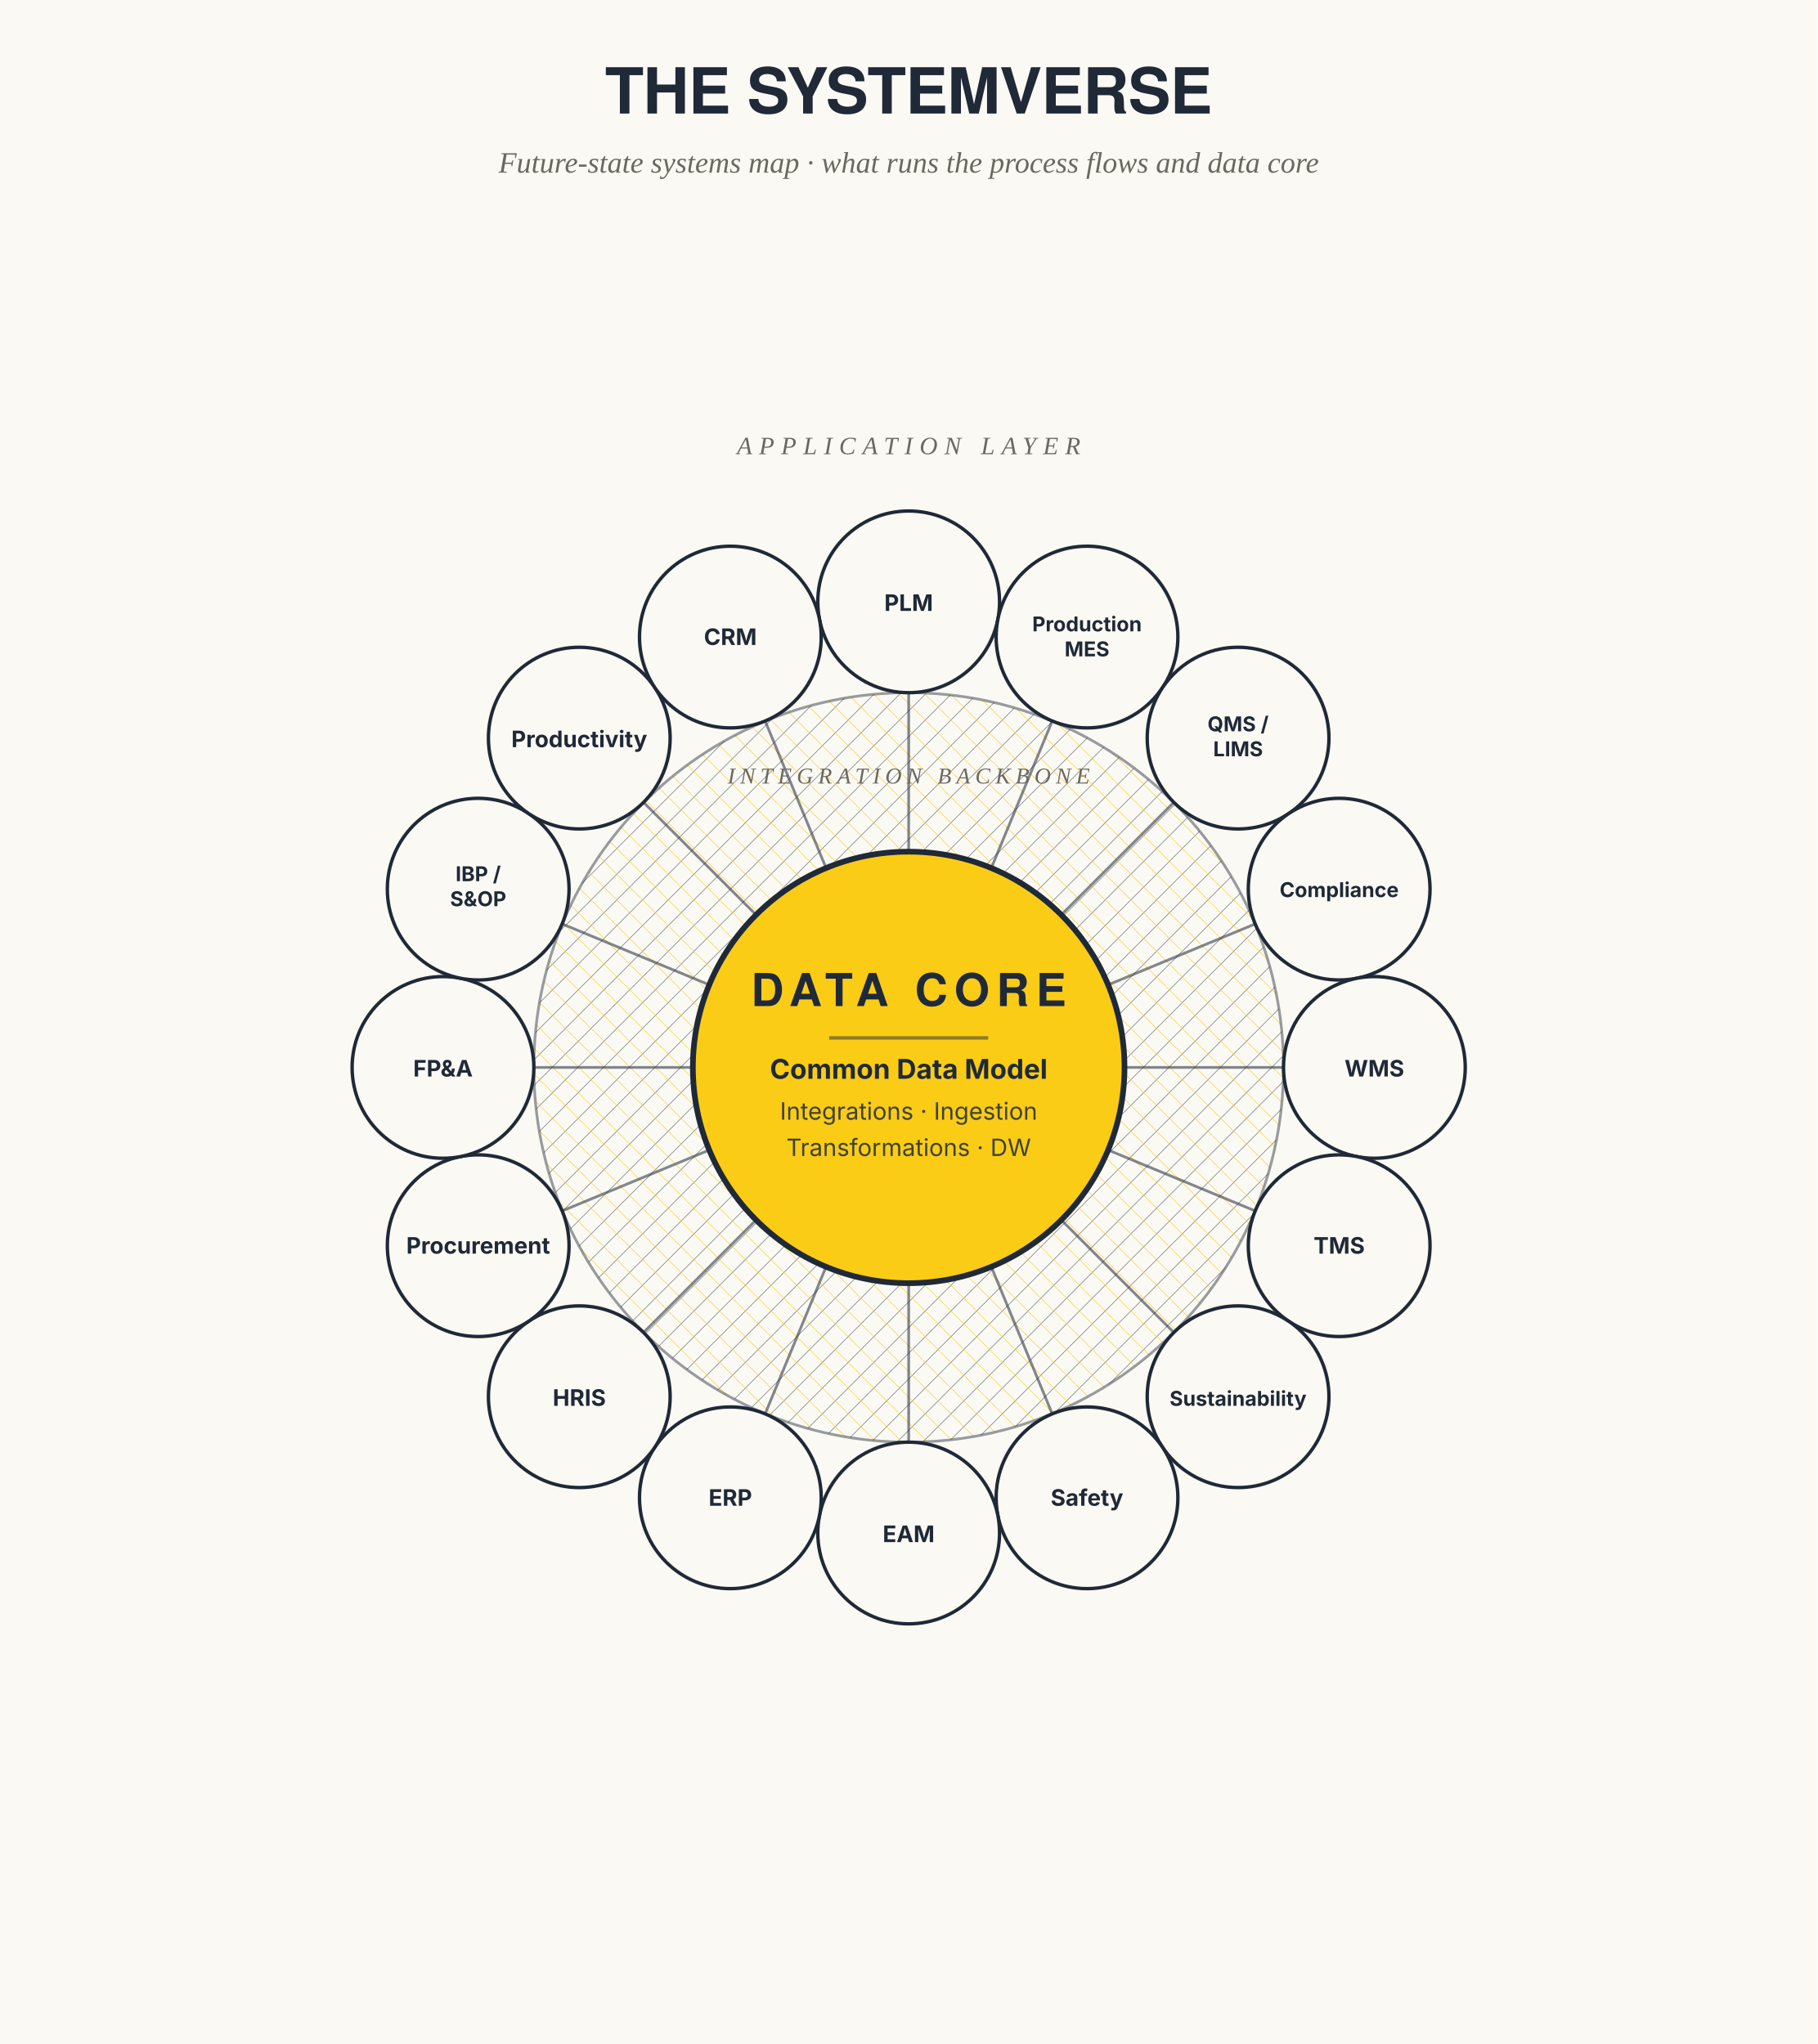
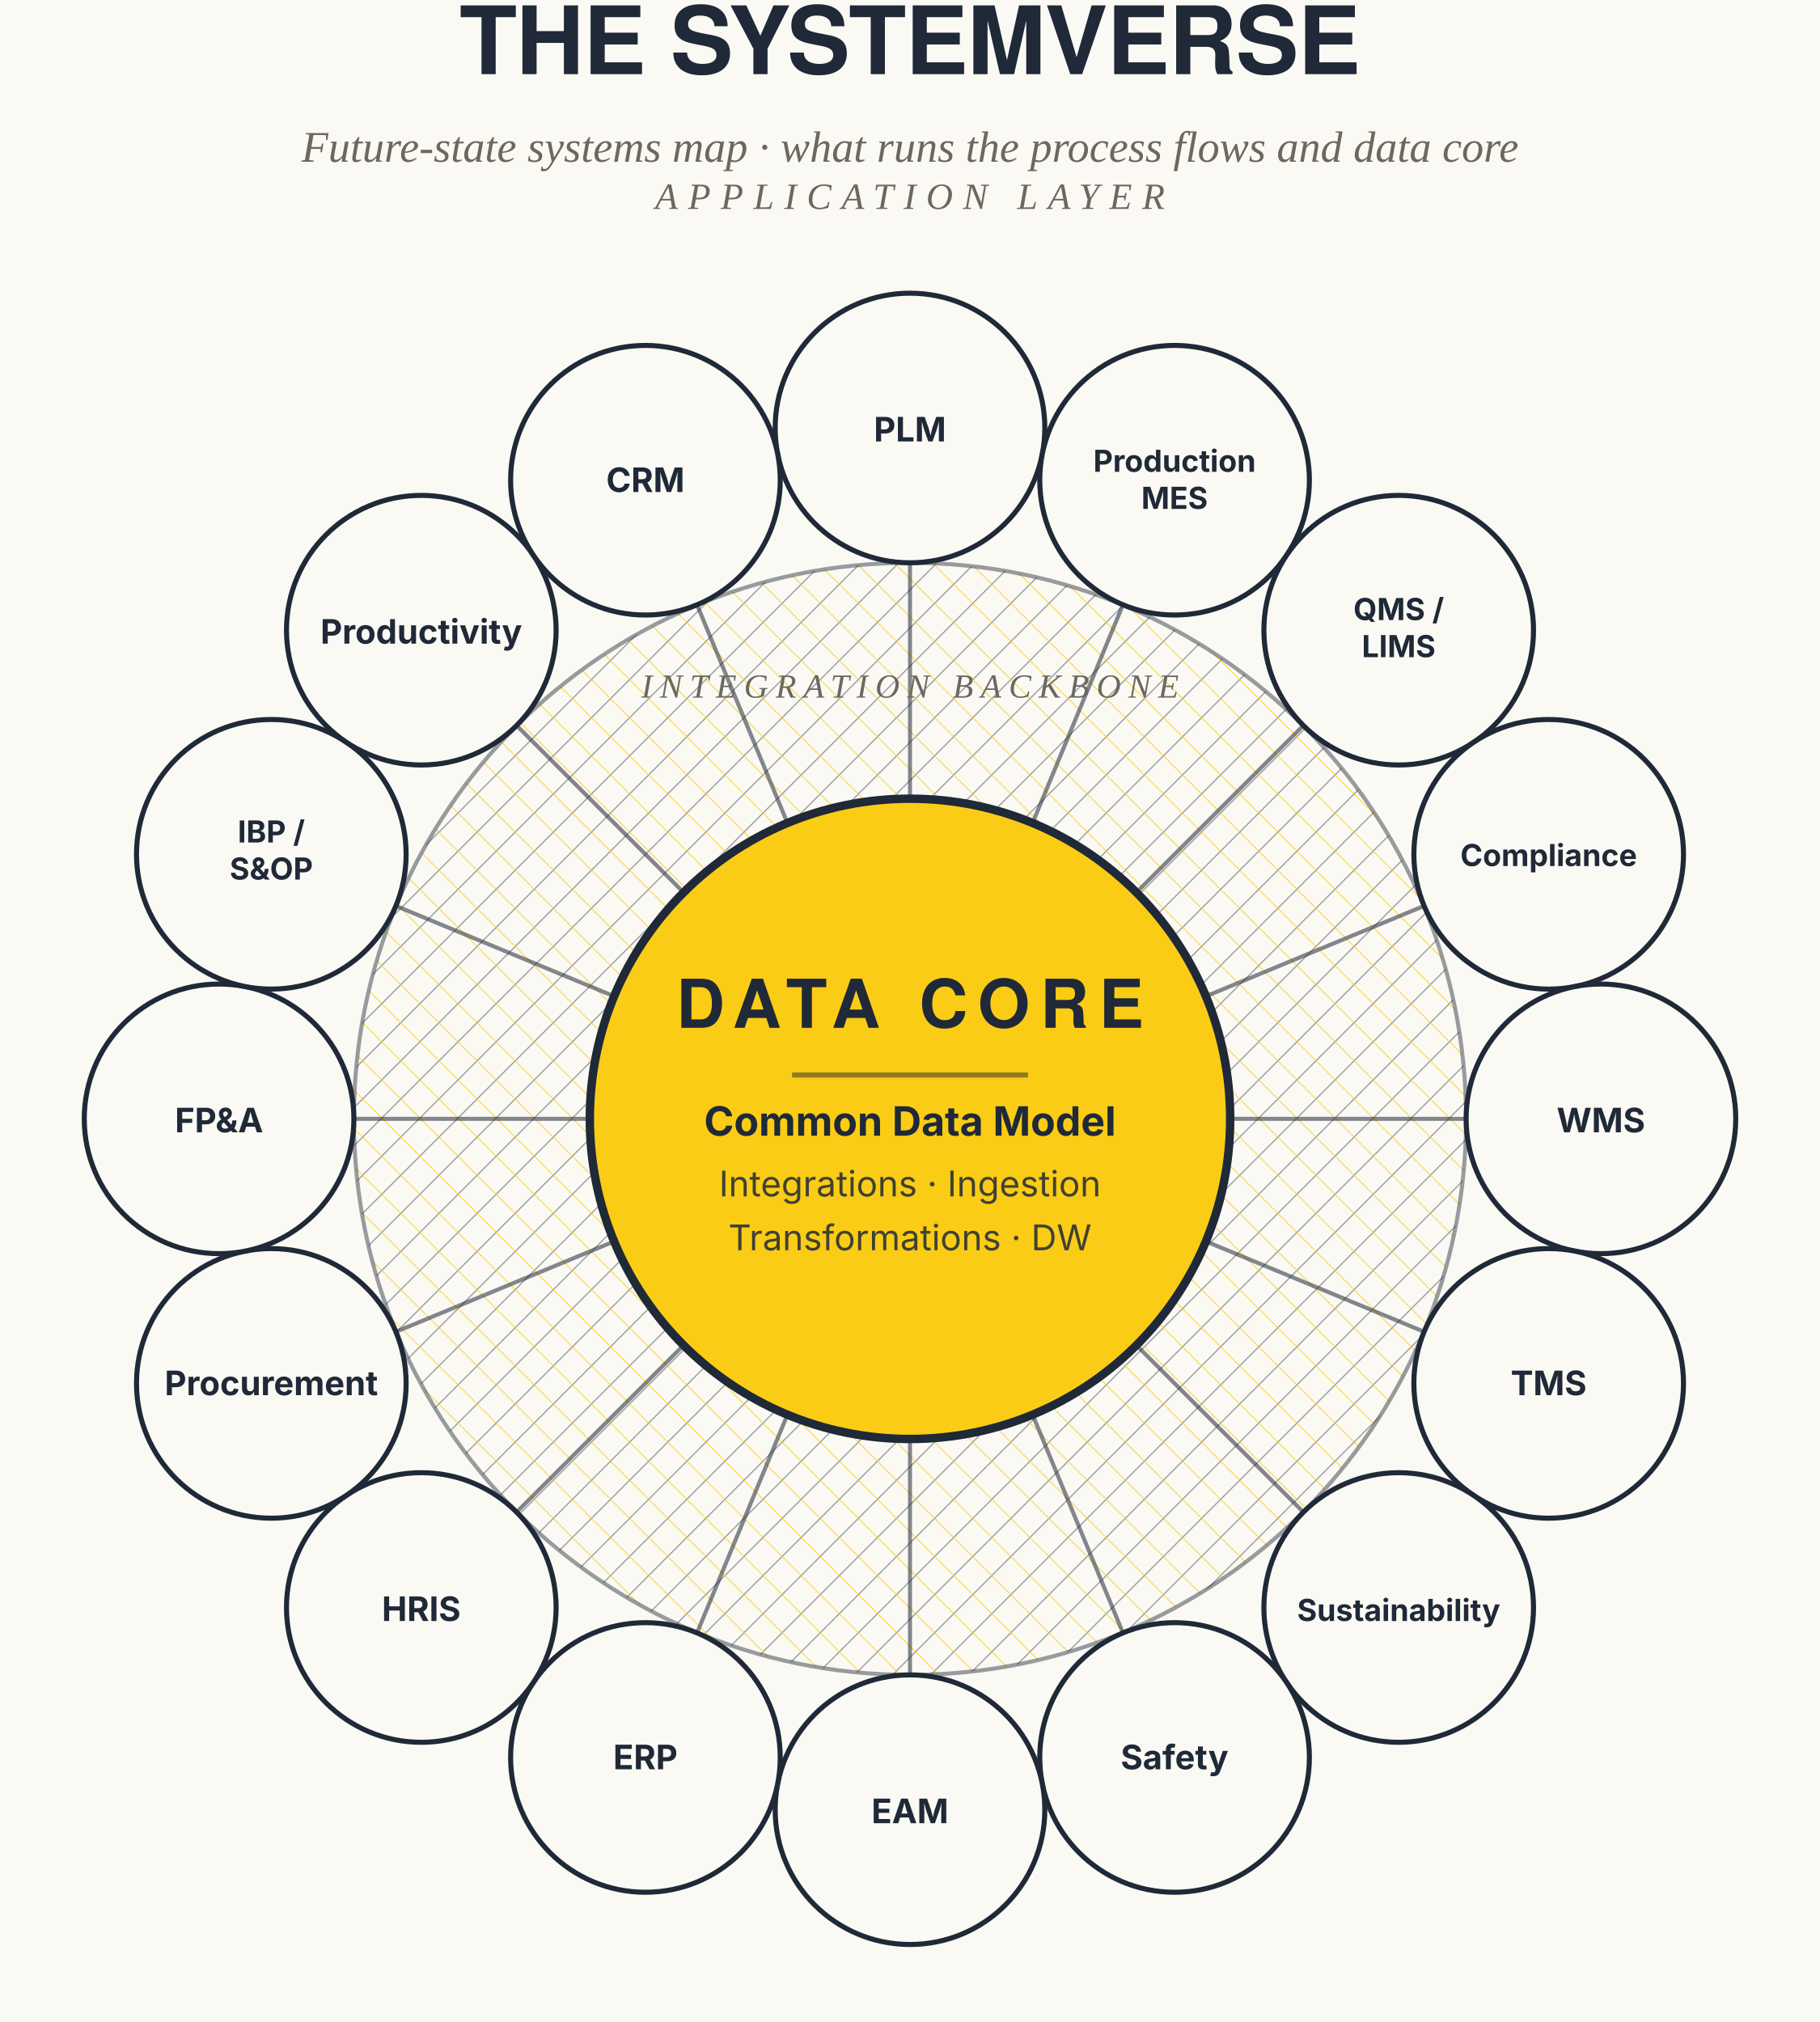
- <svg xmlns="http://www.w3.org/2000/svg" viewBox="0 0 800 900" role="img" aria-labelledby="sv-title sv-desc">
+ <svg xmlns="http://www.w3.org/2000/svg" viewBox="130 28 540 600" role="img" aria-labelledby="sv-title sv-desc">
  <defs>
    <pattern id="integration-fabric" patternUnits="userSpaceOnUse" width="8" height="8" patternTransform="rotate(45)">
      <rect width="8" height="8" fill="#FBF9F4" />
      <line x1="0" y1="0" x2="0" y2="8" stroke="#1F2937" stroke-width="0.7" stroke-opacity="0.45" />
      <line x1="0" y1="0" x2="8" y2="0" stroke="#FACC15" stroke-width="0.6" stroke-opacity="0.70" />
    </pattern>
  </defs>
  <rect width="800" height="900" fill="#FBF9F4" />
  <text x="400" y="50" text-anchor="middle" font-weight="900" font-size="28" fill="#1F2937" letter-spacing="-0.3" font-family="'Helvetica Neue', 'Arial Black', Impact, system-ui, sans-serif">THE SYSTEMVERSE</text>
  <text x="400" y="76" text-anchor="middle" font-style="italic" font-size="13" fill="#6B6860" font-family="Georgia, 'Times New Roman', serif">Future-state systems map · what runs the process flows and data core</text>
-   <text x="400" y="200" text-anchor="middle" font-style="italic" font-size="11" fill="#6B6860" letter-spacing="3" font-family="Georgia, 'Times New Roman', serif">APPLICATION LAYER</text>
-   <circle cx="400" cy="470" r="130" fill="none" stroke="url(#integration-fabric)" stroke-width="70" />
-   <circle cx="400" cy="470" r="165" fill="none" stroke="#1F2937" stroke-width="1.2" stroke-opacity="0.45" />
-   <circle cx="400" cy="470" r="95" fill="none" stroke="#1F2937" stroke-width="1.2" stroke-opacity="0.45" />
-   <g stroke="#1F2937" stroke-width="1.2" stroke-opacity="0.55" fill="none">
-     <line x1="400" y1="265" x2="400" y2="470" />
-     <line x1="478.5" y1="280.5" x2="400" y2="470" />
-     <line x1="545" y1="325" x2="400" y2="470" />
-     <line x1="589.5" y1="391.5" x2="400" y2="470" />
-     <line x1="605" y1="470" x2="400" y2="470" />
-     <line x1="589.5" y1="548.5" x2="400" y2="470" />
-     <line x1="545" y1="615" x2="400" y2="470" />
-     <line x1="478.5" y1="659.5" x2="400" y2="470" />
-     <line x1="400" y1="675" x2="400" y2="470" />
-     <line x1="321.5" y1="659.5" x2="400" y2="470" />
-     <line x1="255" y1="615" x2="400" y2="470" />
-     <line x1="210.5" y1="548.5" x2="400" y2="470" />
-     <line x1="195" y1="470" x2="400" y2="470" />
-     <line x1="210.5" y1="391.5" x2="400" y2="470" />
-     <line x1="255" y1="325" x2="400" y2="470" />
-     <line x1="321.5" y1="280.5" x2="400" y2="470" />
-   </g>
-   <text x="400" y="345" text-anchor="middle" font-style="italic" font-size="10" fill="#6B6860" letter-spacing="2.2" font-family="Georgia, 'Times New Roman', serif">INTEGRATION BACKBONE</text>
-   <circle cx="400" cy="470" r="95" fill="#FACC15" stroke="#1F2937" stroke-width="2.5" />
-   <text x="400" y="443" text-anchor="middle" font-weight="900" font-size="20" fill="#1F2937" letter-spacing="3" font-family="'Helvetica Neue', 'Arial Black', Impact, system-ui, sans-serif">DATA CORE</text>
-   <line x1="365" y1="457" x2="435" y2="457" stroke="#1F2937" stroke-width="1.5" opacity="0.5" />
-   <text x="400" y="475" text-anchor="middle" font-size="12" font-weight="700" fill="#1F2937" font-family="system-ui, -apple-system, sans-serif">Common Data Model</text>
-   <text x="400" y="493" text-anchor="middle" font-size="10.5" fill="#1F2937" opacity="0.85" font-family="system-ui, -apple-system, sans-serif">Integrations · Ingestion</text>
-   <text x="400" y="509" text-anchor="middle" font-size="10.5" fill="#1F2937" opacity="0.85" font-family="system-ui, -apple-system, sans-serif">Transformations · DW</text>
-   <g>
+   <g transform="translate(0,-110)">
+     <text x="400" y="200" text-anchor="middle" font-style="italic" font-size="11" fill="#6B6860" letter-spacing="3" font-family="Georgia, 'Times New Roman', serif">APPLICATION LAYER</text>
+     <circle cx="400" cy="470" r="130" fill="none" stroke="url(#integration-fabric)" stroke-width="70" />
+     <circle cx="400" cy="470" r="165" fill="none" stroke="#1F2937" stroke-width="1.2" stroke-opacity="0.45" />
+     <circle cx="400" cy="470" r="95" fill="none" stroke="#1F2937" stroke-width="1.2" stroke-opacity="0.45" />
+     <g stroke="#1F2937" stroke-width="1.2" stroke-opacity="0.55" fill="none">
+       <line x1="400" y1="265" x2="400" y2="470" />
+       <line x1="478.5" y1="280.5" x2="400" y2="470" />
+       <line x1="545" y1="325" x2="400" y2="470" />
+       <line x1="589.5" y1="391.5" x2="400" y2="470" />
+       <line x1="605" y1="470" x2="400" y2="470" />
+       <line x1="589.5" y1="548.5" x2="400" y2="470" />
+       <line x1="545" y1="615" x2="400" y2="470" />
+       <line x1="478.5" y1="659.5" x2="400" y2="470" />
+       <line x1="400" y1="675" x2="400" y2="470" />
+       <line x1="321.5" y1="659.5" x2="400" y2="470" />
+       <line x1="255" y1="615" x2="400" y2="470" />
+       <line x1="210.5" y1="548.5" x2="400" y2="470" />
+       <line x1="195" y1="470" x2="400" y2="470" />
+       <line x1="210.5" y1="391.5" x2="400" y2="470" />
+       <line x1="255" y1="325" x2="400" y2="470" />
+       <line x1="321.5" y1="280.5" x2="400" y2="470" />
+     </g>
+     <text x="400" y="345" text-anchor="middle" font-style="italic" font-size="10" fill="#6B6860" letter-spacing="2.2" font-family="Georgia, 'Times New Roman', serif">INTEGRATION BACKBONE</text>
+     <circle cx="400" cy="470" r="95" fill="#FACC15" stroke="#1F2937" stroke-width="2.5" />
+     <text x="400" y="443" text-anchor="middle" font-weight="900" font-size="20" fill="#1F2937" letter-spacing="3" font-family="'Helvetica Neue', 'Arial Black', Impact, system-ui, sans-serif">DATA CORE</text>
+     <line x1="365" y1="457" x2="435" y2="457" stroke="#1F2937" stroke-width="1.5" opacity="0.5" />
+     <text x="400" y="475" text-anchor="middle" font-size="12" font-weight="700" fill="#1F2937" font-family="system-ui, -apple-system, sans-serif">Common Data Model</text>
+     <text x="400" y="493" text-anchor="middle" font-size="10.5" fill="#1F2937" opacity="0.85" font-family="system-ui, -apple-system, sans-serif">Integrations · Ingestion</text>
+     <text x="400" y="509" text-anchor="middle" font-size="10.5" fill="#1F2937" opacity="0.85" font-family="system-ui, -apple-system, sans-serif">Transformations · DW</text>
    <g>
-       <circle cx="400" cy="265" r="40" fill="#FBF9F4" stroke="#1F2937" stroke-width="1.5" />
-       <text x="400" y="269" text-anchor="middle" font-size="10" font-weight="bold" fill="#1F2937" font-family="system-ui, -apple-system, sans-serif">PLM</text>
-     </g>
-     <g>
-       <circle cx="478.5" cy="280.5" r="40" fill="#FBF9F4" stroke="#1F2937" stroke-width="1.5" />
-       <text x="478.5" y="278" text-anchor="middle" font-size="9" font-weight="bold" fill="#1F2937" font-family="system-ui, -apple-system, sans-serif">Production</text>
-       <text x="478.5" y="289" text-anchor="middle" font-size="9" font-weight="bold" fill="#1F2937" font-family="system-ui, -apple-system, sans-serif">MES</text>
-     </g>
-     <g>
-       <circle cx="545" cy="325" r="40" fill="#FBF9F4" stroke="#1F2937" stroke-width="1.5" />
-       <text x="545" y="322" text-anchor="middle" font-size="9" font-weight="bold" fill="#1F2937" font-family="system-ui, -apple-system, sans-serif">QMS /</text>
-       <text x="545" y="333" text-anchor="middle" font-size="9" font-weight="bold" fill="#1F2937" font-family="system-ui, -apple-system, sans-serif">LIMS</text>
-     </g>
-     <g>
-       <circle cx="589.5" cy="391.5" r="40" fill="#FBF9F4" stroke="#1F2937" stroke-width="1.5" />
-       <text x="589.5" y="395" text-anchor="middle" font-size="9" font-weight="bold" fill="#1F2937" font-family="system-ui, -apple-system, sans-serif">Compliance</text>
-     </g>
-     <g>
-       <circle cx="605" cy="470" r="40" fill="#FBF9F4" stroke="#1F2937" stroke-width="1.5" />
-       <text x="605" y="474" text-anchor="middle" font-size="10" font-weight="bold" fill="#1F2937" font-family="system-ui, -apple-system, sans-serif">WMS</text>
-     </g>
-     <g>
-       <circle cx="589.5" cy="548.5" r="40" fill="#FBF9F4" stroke="#1F2937" stroke-width="1.5" />
-       <text x="589.5" y="552" text-anchor="middle" font-size="10" font-weight="bold" fill="#1F2937" font-family="system-ui, -apple-system, sans-serif">TMS</text>
-     </g>
-     <g>
-       <circle cx="545" cy="615" r="40" fill="#FBF9F4" stroke="#1F2937" stroke-width="1.5" />
-       <text x="545" y="619" text-anchor="middle" font-size="9" font-weight="bold" fill="#1F2937" font-family="system-ui, -apple-system, sans-serif">Sustainability</text>
-     </g>
-     <g>
-       <circle cx="478.5" cy="659.5" r="40" fill="#FBF9F4" stroke="#1F2937" stroke-width="1.5" />
-       <text x="478.5" y="663" text-anchor="middle" font-size="10" font-weight="bold" fill="#1F2937" font-family="system-ui, -apple-system, sans-serif">Safety</text>
-     </g>
-     <g>
-       <circle cx="400" cy="675" r="40" fill="#FBF9F4" stroke="#1F2937" stroke-width="1.5" />
-       <text x="400" y="679" text-anchor="middle" font-size="10" font-weight="bold" fill="#1F2937" font-family="system-ui, -apple-system, sans-serif">EAM</text>
-     </g>
-     <g>
-       <circle cx="321.5" cy="659.5" r="40" fill="#FBF9F4" stroke="#1F2937" stroke-width="1.5" />
-       <text x="321.5" y="663" text-anchor="middle" font-size="10" font-weight="bold" fill="#1F2937" font-family="system-ui, -apple-system, sans-serif">ERP</text>
-     </g>
-     <g>
-       <circle cx="255" cy="615" r="40" fill="#FBF9F4" stroke="#1F2937" stroke-width="1.5" />
-       <text x="255" y="619" text-anchor="middle" font-size="10" font-weight="bold" fill="#1F2937" font-family="system-ui, -apple-system, sans-serif">HRIS</text>
-     </g>
-     <g>
-       <circle cx="210.5" cy="548.5" r="40" fill="#FBF9F4" stroke="#1F2937" stroke-width="1.5" />
-       <text x="210.5" y="552" text-anchor="middle" font-size="10" font-weight="bold" fill="#1F2937" font-family="system-ui, -apple-system, sans-serif">Procurement</text>
-     </g>
-     <g>
-       <circle cx="195" cy="470" r="40" fill="#FBF9F4" stroke="#1F2937" stroke-width="1.5" />
-       <text x="195" y="474" text-anchor="middle" font-size="10" font-weight="bold" fill="#1F2937" font-family="system-ui, -apple-system, sans-serif">FP&amp;A</text>
-     </g>
-     <g>
-       <circle cx="210.5" cy="391.5" r="40" fill="#FBF9F4" stroke="#1F2937" stroke-width="1.5" />
-       <text x="210.5" y="388" text-anchor="middle" font-size="9" font-weight="bold" fill="#1F2937" font-family="system-ui, -apple-system, sans-serif">IBP /</text>
-       <text x="210.5" y="399" text-anchor="middle" font-size="9" font-weight="bold" fill="#1F2937" font-family="system-ui, -apple-system, sans-serif">S&amp;OP</text>
-     </g>
-     <g>
-       <circle cx="255" cy="325" r="40" fill="#FBF9F4" stroke="#1F2937" stroke-width="1.5" />
-       <text x="255" y="329" text-anchor="middle" font-size="10" font-weight="bold" fill="#1F2937" font-family="system-ui, -apple-system, sans-serif">Productivity</text>
-     </g>
-     <g>
-       <circle cx="321.5" cy="280.5" r="40" fill="#FBF9F4" stroke="#1F2937" stroke-width="1.5" />
-       <text x="321.5" y="284" text-anchor="middle" font-size="10" font-weight="bold" fill="#1F2937" font-family="system-ui, -apple-system, sans-serif">CRM</text>
+       <g>
+         <circle cx="400" cy="265" r="40" fill="#FBF9F4" stroke="#1F2937" stroke-width="1.5" />
+         <text x="400" y="269" text-anchor="middle" font-size="10" font-weight="bold" fill="#1F2937" font-family="system-ui, -apple-system, sans-serif">PLM</text>
+       </g>
+       <g>
+         <circle cx="478.5" cy="280.5" r="40" fill="#FBF9F4" stroke="#1F2937" stroke-width="1.5" />
+         <text x="478.5" y="278" text-anchor="middle" font-size="9" font-weight="bold" fill="#1F2937" font-family="system-ui, -apple-system, sans-serif">Production</text>
+         <text x="478.5" y="289" text-anchor="middle" font-size="9" font-weight="bold" fill="#1F2937" font-family="system-ui, -apple-system, sans-serif">MES</text>
+       </g>
+       <g>
+         <circle cx="545" cy="325" r="40" fill="#FBF9F4" stroke="#1F2937" stroke-width="1.5" />
+         <text x="545" y="322" text-anchor="middle" font-size="9" font-weight="bold" fill="#1F2937" font-family="system-ui, -apple-system, sans-serif">QMS /</text>
+         <text x="545" y="333" text-anchor="middle" font-size="9" font-weight="bold" fill="#1F2937" font-family="system-ui, -apple-system, sans-serif">LIMS</text>
+       </g>
+       <g>
+         <circle cx="589.5" cy="391.5" r="40" fill="#FBF9F4" stroke="#1F2937" stroke-width="1.5" />
+         <text x="589.5" y="395" text-anchor="middle" font-size="9" font-weight="bold" fill="#1F2937" font-family="system-ui, -apple-system, sans-serif">Compliance</text>
+       </g>
+       <g>
+         <circle cx="605" cy="470" r="40" fill="#FBF9F4" stroke="#1F2937" stroke-width="1.5" />
+         <text x="605" y="474" text-anchor="middle" font-size="10" font-weight="bold" fill="#1F2937" font-family="system-ui, -apple-system, sans-serif">WMS</text>
+       </g>
+       <g>
+         <circle cx="589.5" cy="548.5" r="40" fill="#FBF9F4" stroke="#1F2937" stroke-width="1.5" />
+         <text x="589.5" y="552" text-anchor="middle" font-size="10" font-weight="bold" fill="#1F2937" font-family="system-ui, -apple-system, sans-serif">TMS</text>
+       </g>
+       <g>
+         <circle cx="545" cy="615" r="40" fill="#FBF9F4" stroke="#1F2937" stroke-width="1.5" />
+         <text x="545" y="619" text-anchor="middle" font-size="9" font-weight="bold" fill="#1F2937" font-family="system-ui, -apple-system, sans-serif">Sustainability</text>
+       </g>
+       <g>
+         <circle cx="478.5" cy="659.5" r="40" fill="#FBF9F4" stroke="#1F2937" stroke-width="1.5" />
+         <text x="478.5" y="663" text-anchor="middle" font-size="10" font-weight="bold" fill="#1F2937" font-family="system-ui, -apple-system, sans-serif">Safety</text>
+       </g>
+       <g>
+         <circle cx="400" cy="675" r="40" fill="#FBF9F4" stroke="#1F2937" stroke-width="1.5" />
+         <text x="400" y="679" text-anchor="middle" font-size="10" font-weight="bold" fill="#1F2937" font-family="system-ui, -apple-system, sans-serif">EAM</text>
+       </g>
+       <g>
+         <circle cx="321.5" cy="659.5" r="40" fill="#FBF9F4" stroke="#1F2937" stroke-width="1.5" />
+         <text x="321.5" y="663" text-anchor="middle" font-size="10" font-weight="bold" fill="#1F2937" font-family="system-ui, -apple-system, sans-serif">ERP</text>
+       </g>
+       <g>
+         <circle cx="255" cy="615" r="40" fill="#FBF9F4" stroke="#1F2937" stroke-width="1.5" />
+         <text x="255" y="619" text-anchor="middle" font-size="10" font-weight="bold" fill="#1F2937" font-family="system-ui, -apple-system, sans-serif">HRIS</text>
+       </g>
+       <g>
+         <circle cx="210.5" cy="548.5" r="40" fill="#FBF9F4" stroke="#1F2937" stroke-width="1.5" />
+         <text x="210.5" y="552" text-anchor="middle" font-size="10" font-weight="bold" fill="#1F2937" font-family="system-ui, -apple-system, sans-serif">Procurement</text>
+       </g>
+       <g>
+         <circle cx="195" cy="470" r="40" fill="#FBF9F4" stroke="#1F2937" stroke-width="1.5" />
+         <text x="195" y="474" text-anchor="middle" font-size="10" font-weight="bold" fill="#1F2937" font-family="system-ui, -apple-system, sans-serif">FP&amp;A</text>
+       </g>
+       <g>
+         <circle cx="210.5" cy="391.5" r="40" fill="#FBF9F4" stroke="#1F2937" stroke-width="1.5" />
+         <text x="210.5" y="388" text-anchor="middle" font-size="9" font-weight="bold" fill="#1F2937" font-family="system-ui, -apple-system, sans-serif">IBP /</text>
+         <text x="210.5" y="399" text-anchor="middle" font-size="9" font-weight="bold" fill="#1F2937" font-family="system-ui, -apple-system, sans-serif">S&amp;OP</text>
+       </g>
+       <g>
+         <circle cx="255" cy="325" r="40" fill="#FBF9F4" stroke="#1F2937" stroke-width="1.5" />
+         <text x="255" y="329" text-anchor="middle" font-size="10" font-weight="bold" fill="#1F2937" font-family="system-ui, -apple-system, sans-serif">Productivity</text>
+       </g>
+       <g>
+         <circle cx="321.5" cy="280.5" r="40" fill="#FBF9F4" stroke="#1F2937" stroke-width="1.5" />
+         <text x="321.5" y="284" text-anchor="middle" font-size="10" font-weight="bold" fill="#1F2937" font-family="system-ui, -apple-system, sans-serif">CRM</text>
+       </g>
    </g>
  </g>
</svg>
